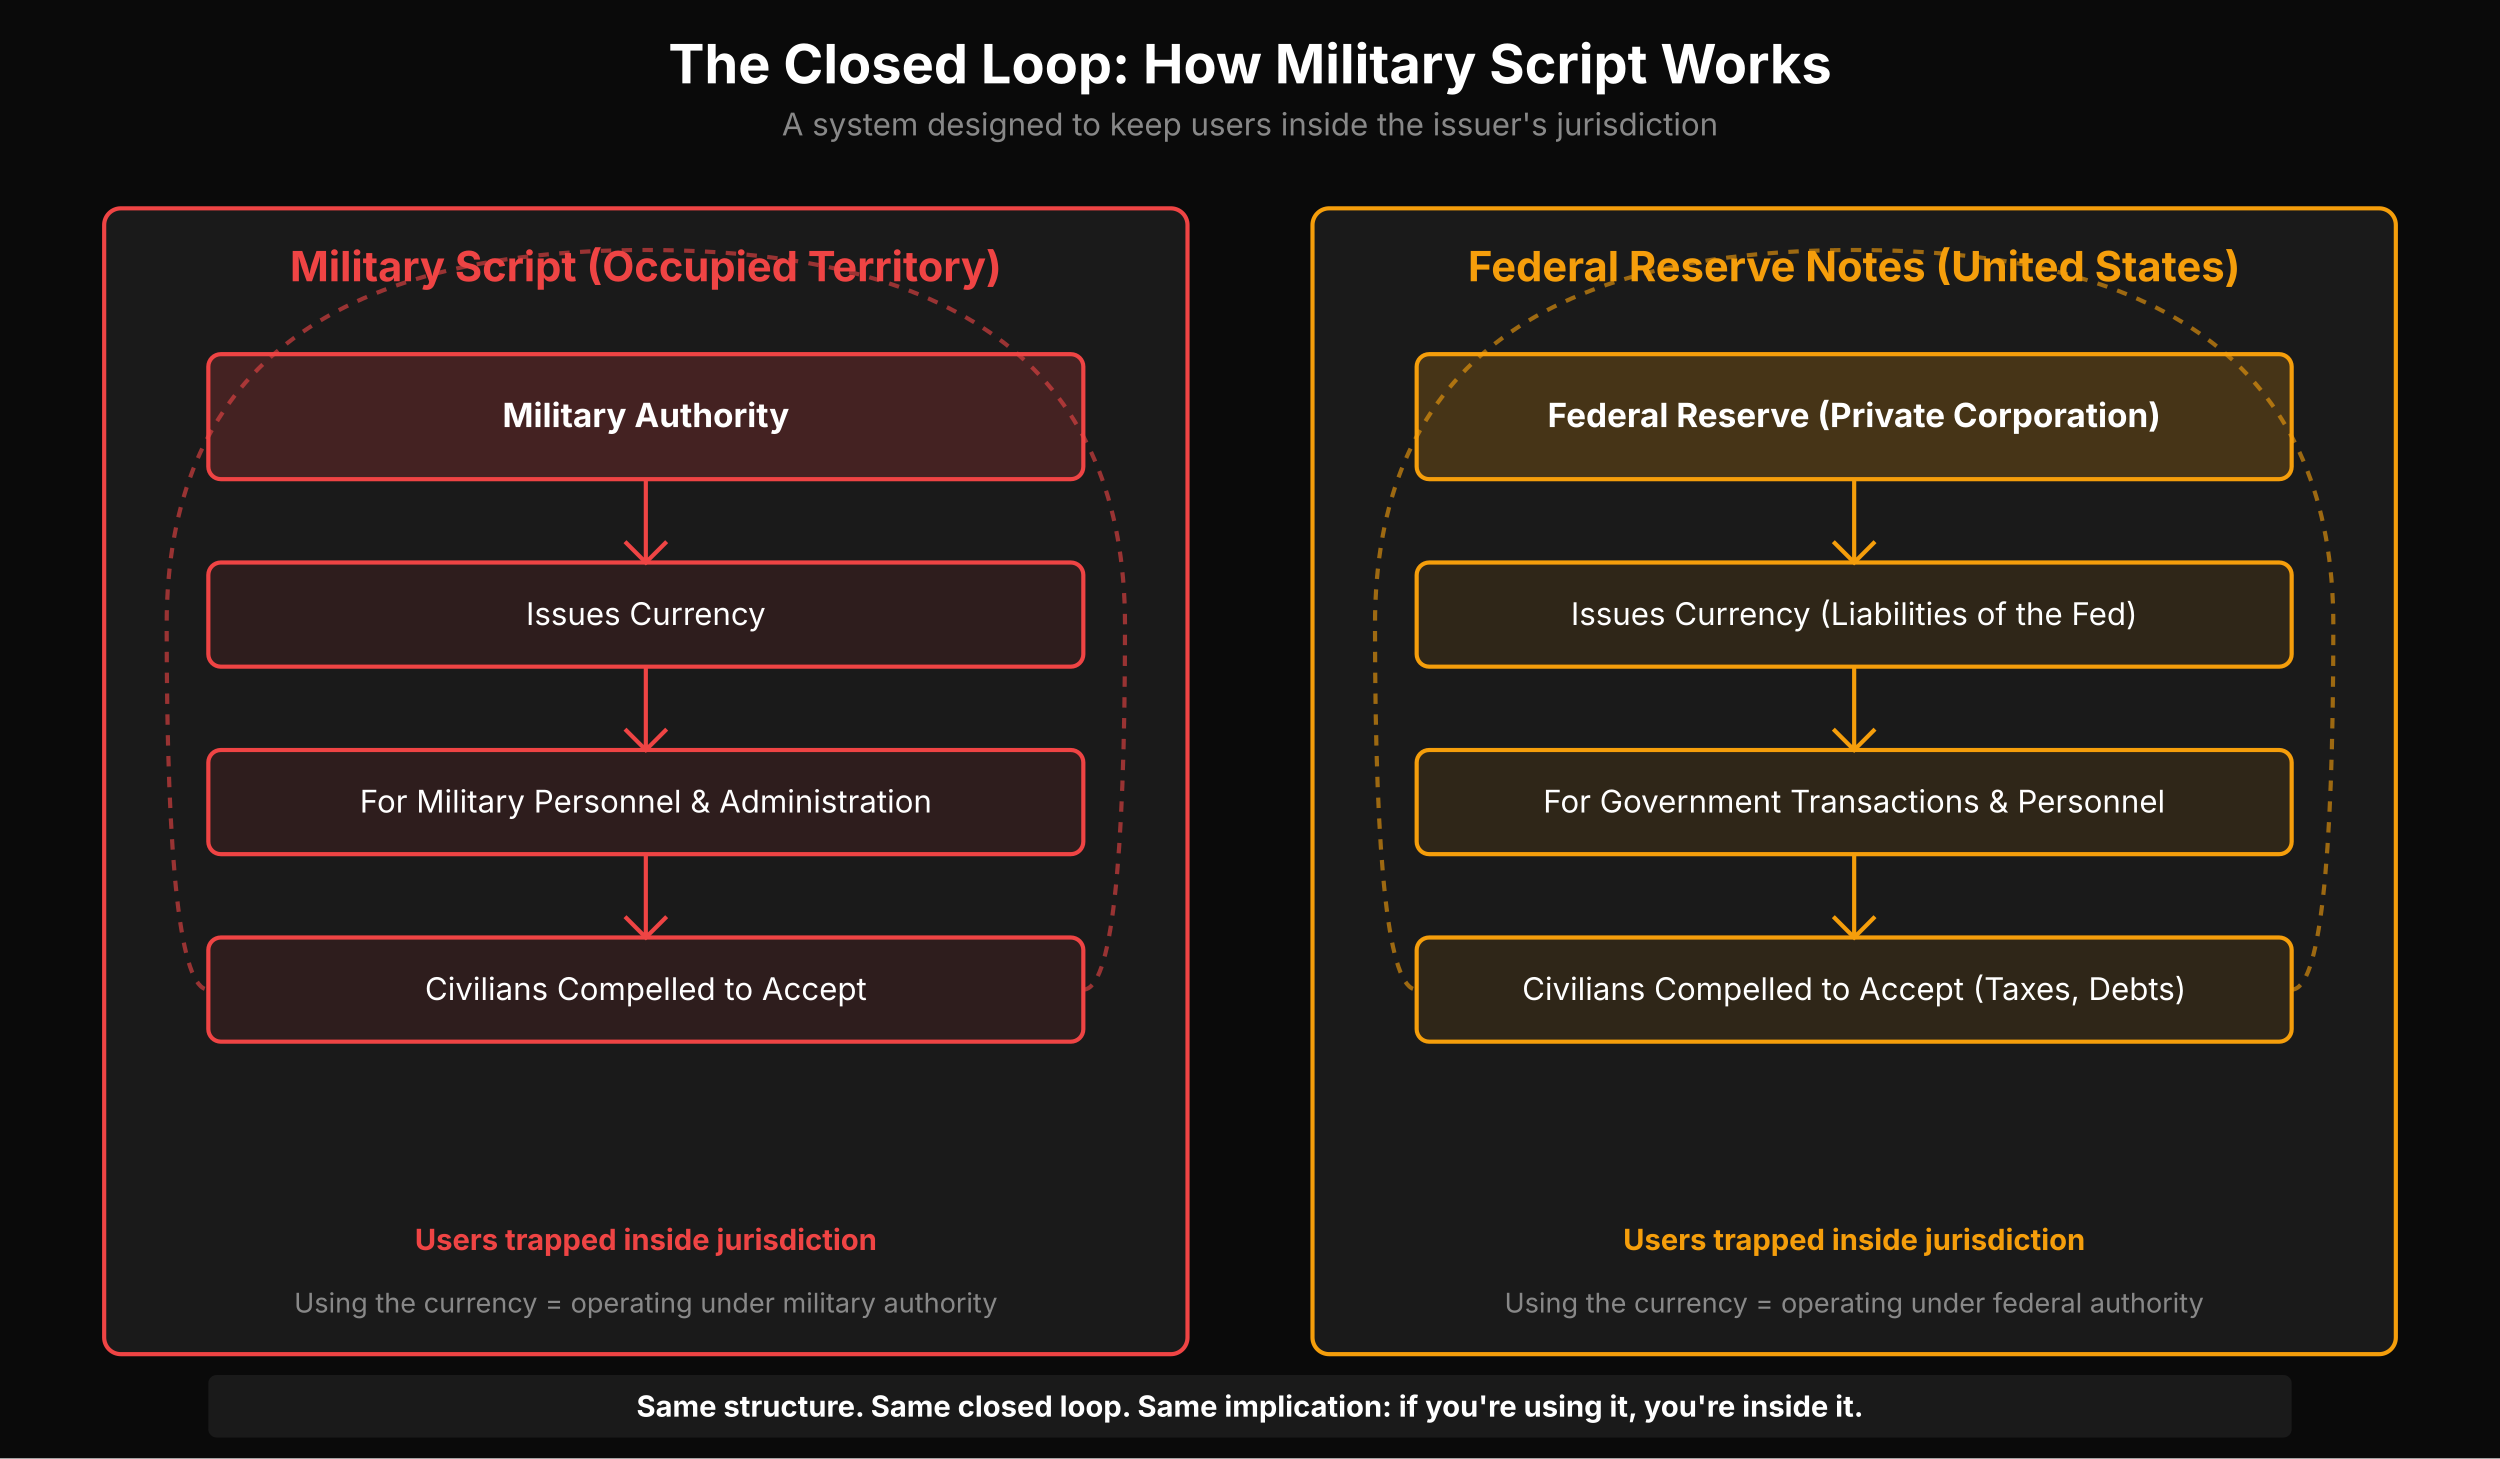
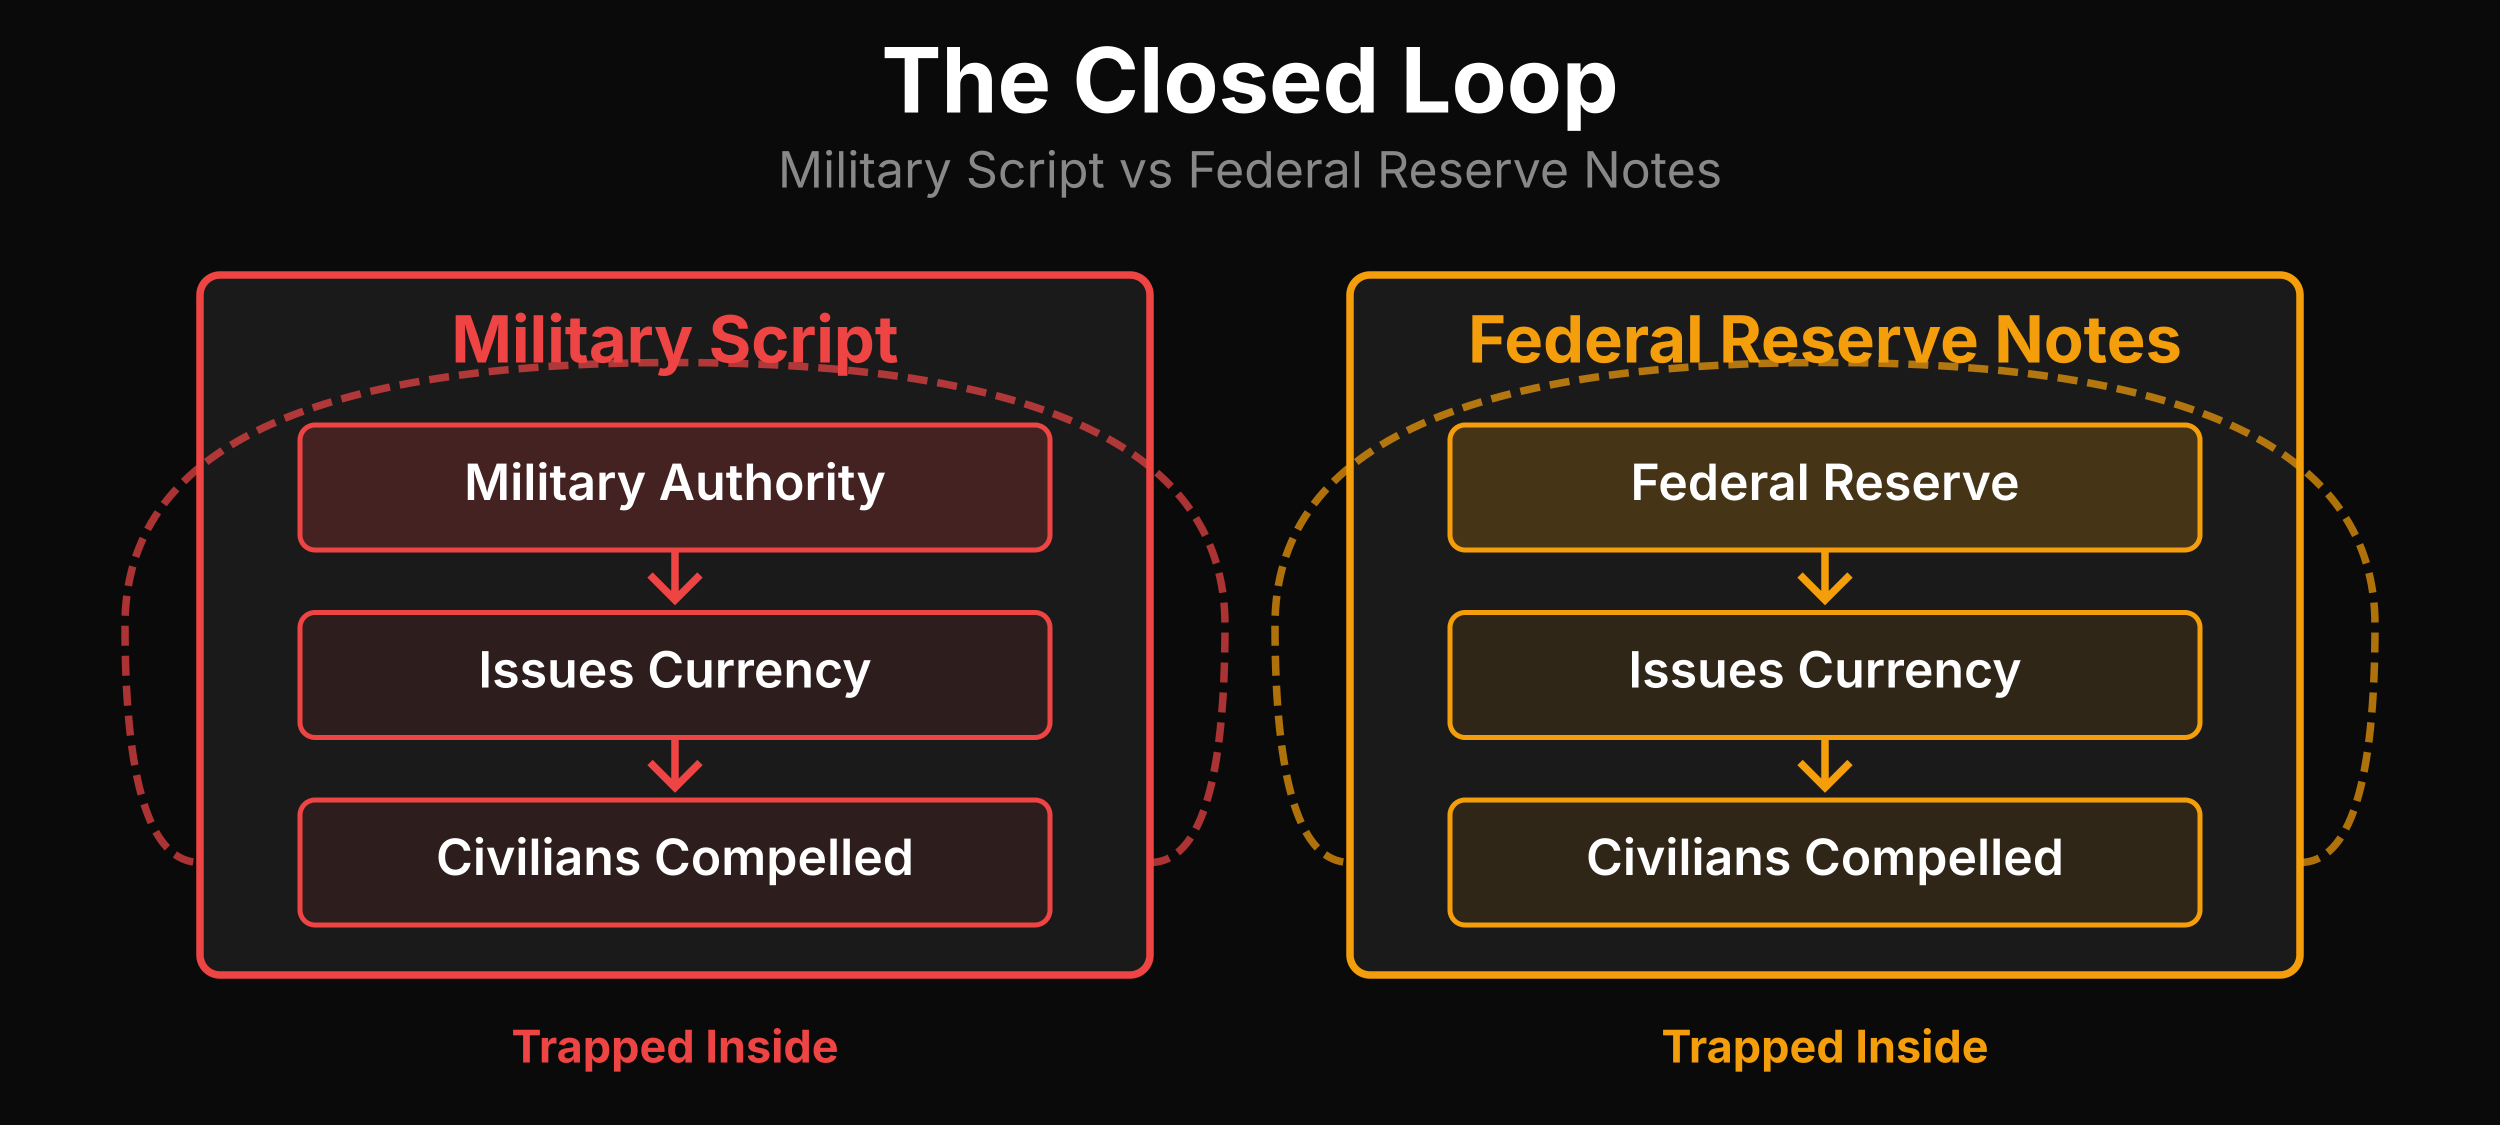
- <svg xmlns="http://www.w3.org/2000/svg" viewBox="0 0 1200 700" style="max-width:100%;height:auto;font-family:system-ui,-apple-system,sans-serif;">
-   <rect width="1200" height="700" fill="#0a0a0a" />
-   <text x="600" y="40" text-anchor="middle" font-size="26" font-weight="700" fill="#ffffff">The Closed Loop: How Military Script Works</text>
-   <text x="600" y="65" text-anchor="middle" font-size="15" fill="#888888">A system designed to keep users inside the issuer's jurisdiction</text>
-   <rect x="50" y="100" width="520" height="550" fill="#1a1a1a" stroke="#ef4444" stroke-width="2" rx="8" />
-   <text x="310" y="135" text-anchor="middle" font-size="20" font-weight="700" fill="#ef4444">Military Script (Occupied Territory)</text>
-   <rect x="100" y="170" width="420" height="60" fill="#ef4444" fill-opacity="0.2" stroke="#ef4444" stroke-width="2" rx="6" />
-   <text x="310" y="205" text-anchor="middle" font-size="16" font-weight="700" fill="#ffffff">Military Authority</text>
-   <path d="M 310 230 L 310 270 M 300 260 L 310 270 L 320 260" stroke="#ef4444" stroke-width="2" fill="none" />
-   <rect x="100" y="270" width="420" height="50" fill="#ef4444" fill-opacity="0.1" stroke="#ef4444" stroke-width="2" rx="6" />
-   <text x="310" y="300" text-anchor="middle" font-size="15" fill="#ffffff">Issues Currency</text>
-   <path d="M 310 320 L 310 360 M 300 350 L 310 360 L 320 350" stroke="#ef4444" stroke-width="2" fill="none" />
-   <rect x="100" y="360" width="420" height="50" fill="#ef4444" fill-opacity="0.1" stroke="#ef4444" stroke-width="2" rx="6" />
-   <text x="310" y="390" text-anchor="middle" font-size="15" fill="#ffffff">For Military Personnel &amp; Administration</text>
-   <path d="M 310 410 L 310 450 M 300 440 L 310 450 L 320 440" stroke="#ef4444" stroke-width="2" fill="none" />
-   <rect x="100" y="450" width="420" height="50" fill="#ef4444" fill-opacity="0.1" stroke="#ef4444" stroke-width="2" rx="6" />
-   <text x="310" y="480" text-anchor="middle" font-size="15" fill="#ffffff">Civilians Compelled to Accept</text>
-   <path d="M 520 475 Q 540 475 540 300 Q 540 120 310 120 Q 80 120 80 300 Q 80 475 100 475" stroke="#ef4444" stroke-width="2" fill="none" stroke-dasharray="5,5" opacity="0.6" />
-   <text x="310" y="600" text-anchor="middle" font-size="14" fill="#ef4444" font-weight="700">Users trapped inside jurisdiction</text>
-   <text x="310" y="630" text-anchor="middle" font-size="13" fill="#888888">Using the currency = operating under military authority</text>
-   <rect x="630" y="100" width="520" height="550" fill="#1a1a1a" stroke="#f59e0b" stroke-width="2" rx="8" />
-   <text x="890" y="135" text-anchor="middle" font-size="20" font-weight="700" fill="#f59e0b">Federal Reserve Notes (United States)</text>
-   <rect x="680" y="170" width="420" height="60" fill="#f59e0b" fill-opacity="0.2" stroke="#f59e0b" stroke-width="2" rx="6" />
-   <text x="890" y="205" text-anchor="middle" font-size="16" font-weight="700" fill="#ffffff">Federal Reserve (Private Corporation)</text>
-   <path d="M 890 230 L 890 270 M 880 260 L 890 270 L 900 260" stroke="#f59e0b" stroke-width="2" fill="none" />
-   <rect x="680" y="270" width="420" height="50" fill="#f59e0b" fill-opacity="0.1" stroke="#f59e0b" stroke-width="2" rx="6" />
-   <text x="890" y="300" text-anchor="middle" font-size="15" fill="#ffffff">Issues Currency (Liabilities of the Fed)</text>
-   <path d="M 890 320 L 890 360 M 880 350 L 890 360 L 900 350" stroke="#f59e0b" stroke-width="2" fill="none" />
-   <rect x="680" y="360" width="420" height="50" fill="#f59e0b" fill-opacity="0.1" stroke="#f59e0b" stroke-width="2" rx="6" />
-   <text x="890" y="390" text-anchor="middle" font-size="15" fill="#ffffff">For Government Transactions &amp; Personnel</text>
-   <path d="M 890 410 L 890 450 M 880 440 L 890 450 L 900 440" stroke="#f59e0b" stroke-width="2" fill="none" />
-   <rect x="680" y="450" width="420" height="50" fill="#f59e0b" fill-opacity="0.1" stroke="#f59e0b" stroke-width="2" rx="6" />
-   <text x="890" y="480" text-anchor="middle" font-size="15" fill="#ffffff">Civilians Compelled to Accept (Taxes, Debts)</text>
-   <path d="M 1100 475 Q 1120 475 1120 300 Q 1120 120 890 120 Q 660 120 660 300 Q 660 475 680 475" stroke="#f59e0b" stroke-width="2" fill="none" stroke-dasharray="5,5" opacity="0.6" />
-   <text x="890" y="600" text-anchor="middle" font-size="14" fill="#f59e0b" font-weight="700">Users trapped inside jurisdiction</text>
-   <text x="890" y="630" text-anchor="middle" font-size="13" fill="#888888">Using the currency = operating under federal authority</text>
-   <rect x="100" y="660" width="1000" height="30" fill="#1a1a1a" rx="4" />
-   <text x="600" y="680" text-anchor="middle" font-size="14" fill="#ffffff" font-weight="700">Same structure. Same closed loop. Same implication: if you're using it, you're inside it.</text>
+ <svg xmlns="http://www.w3.org/2000/svg" viewBox="0 0 1000 450" style="max-width:100%;height:auto;font-family:system-ui,-apple-system,sans-serif;">
+   <rect width="1000" height="450" fill="#0a0a0a" />
+   <text x="500" y="45" text-anchor="middle" font-size="36" font-weight="700" fill="#ffffff">The Closed Loop</text>
+   <text x="500" y="75" text-anchor="middle" font-size="20" fill="#888888">Military Script vs Federal Reserve Notes</text>
+   <rect x="80" y="110" width="380" height="280" fill="#1a1a1a" stroke="#ef4444" stroke-width="3" rx="8" />
+   <text x="270" y="145" text-anchor="middle" font-size="26" font-weight="700" fill="#ef4444">Military Script</text>
+   <rect x="120" y="170" width="300" height="50" fill="#ef4444" fill-opacity="0.2" stroke="#ef4444" stroke-width="2" rx="6" />
+   <text x="270" y="200" text-anchor="middle" font-size="20" font-weight="600" fill="#ffffff">Military Authority</text>
+   <path d="M 270 220 L 270 240 M 260 230 L 270 240 L 280 230" stroke="#ef4444" stroke-width="3" fill="none" />
+   <rect x="120" y="245" width="300" height="50" fill="#ef4444" fill-opacity="0.1" stroke="#ef4444" stroke-width="2" rx="6" />
+   <text x="270" y="275" text-anchor="middle" font-size="20" font-weight="600" fill="#ffffff">Issues Currency</text>
+   <path d="M 270 295 L 270 315 M 260 305 L 270 315 L 280 305" stroke="#ef4444" stroke-width="3" fill="none" />
+   <rect x="120" y="320" width="300" height="50" fill="#ef4444" fill-opacity="0.1" stroke="#ef4444" stroke-width="2" rx="6" />
+   <text x="270" y="350" text-anchor="middle" font-size="20" font-weight="600" fill="#ffffff">Civilians Compelled</text>
+   <path d="M 460 345 Q 490 345 490 250 Q 490 145 270 145 Q 50 145 50 250 Q 50 345 80 345" stroke="#ef4444" stroke-width="3" fill="none" stroke-dasharray="8,4" opacity="0.7" />
+   <text x="270" y="425" text-anchor="middle" font-size="18" fill="#ef4444" font-weight="700">Trapped Inside</text>
+   <rect x="540" y="110" width="380" height="280" fill="#1a1a1a" stroke="#f59e0b" stroke-width="3" rx="8" />
+   <text x="730" y="145" text-anchor="middle" font-size="26" font-weight="700" fill="#f59e0b">Federal Reserve Notes</text>
+   <rect x="580" y="170" width="300" height="50" fill="#f59e0b" fill-opacity="0.2" stroke="#f59e0b" stroke-width="2" rx="6" />
+   <text x="730" y="200" text-anchor="middle" font-size="20" font-weight="600" fill="#ffffff">Federal Reserve</text>
+   <path d="M 730 220 L 730 240 M 720 230 L 730 240 L 740 230" stroke="#f59e0b" stroke-width="3" fill="none" />
+   <rect x="580" y="245" width="300" height="50" fill="#f59e0b" fill-opacity="0.1" stroke="#f59e0b" stroke-width="2" rx="6" />
+   <text x="730" y="275" text-anchor="middle" font-size="20" font-weight="600" fill="#ffffff">Issues Currency</text>
+   <path d="M 730 295 L 730 315 M 720 305 L 730 315 L 740 305" stroke="#f59e0b" stroke-width="3" fill="none" />
+   <rect x="580" y="320" width="300" height="50" fill="#f59e0b" fill-opacity="0.1" stroke="#f59e0b" stroke-width="2" rx="6" />
+   <text x="730" y="350" text-anchor="middle" font-size="20" font-weight="600" fill="#ffffff">Civilians Compelled</text>
+   <path d="M 920 345 Q 950 345 950 250 Q 950 145 730 145 Q 510 145 510 250 Q 510 345 540 345" stroke="#f59e0b" stroke-width="3" fill="none" stroke-dasharray="8,4" opacity="0.7" />
+   <text x="730" y="425" text-anchor="middle" font-size="18" fill="#f59e0b" font-weight="700">Trapped Inside</text>
</svg>
